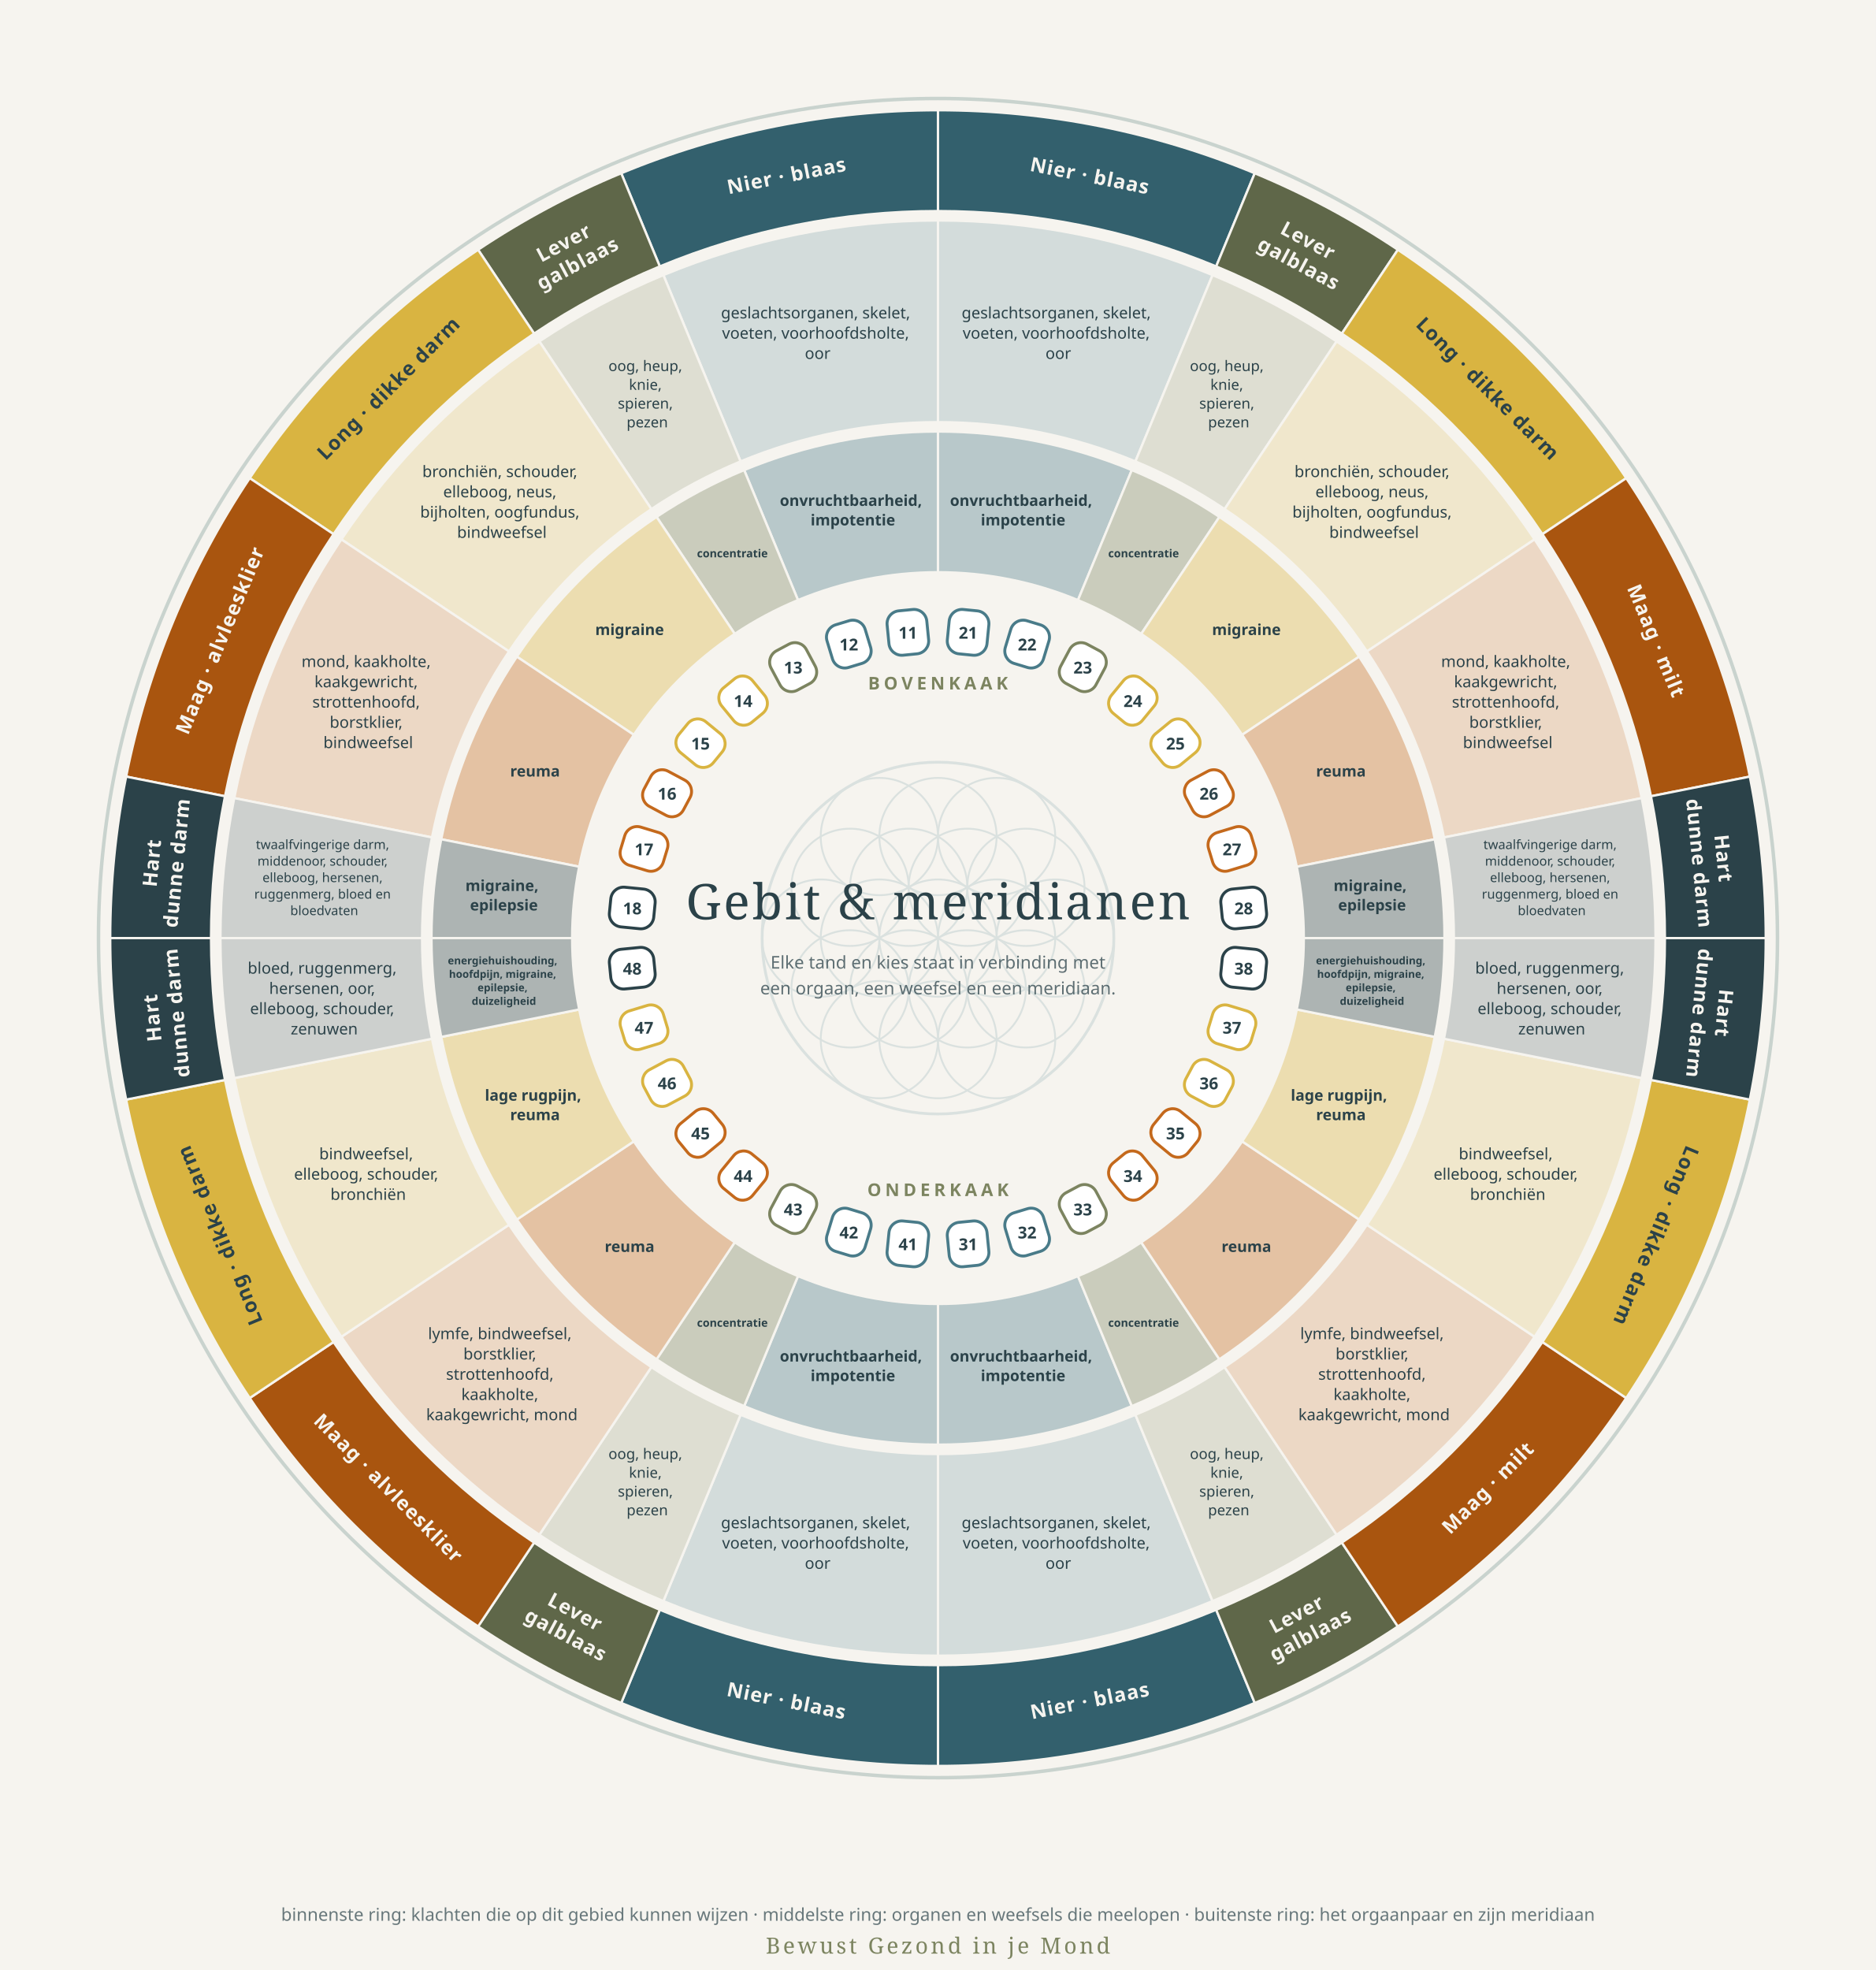
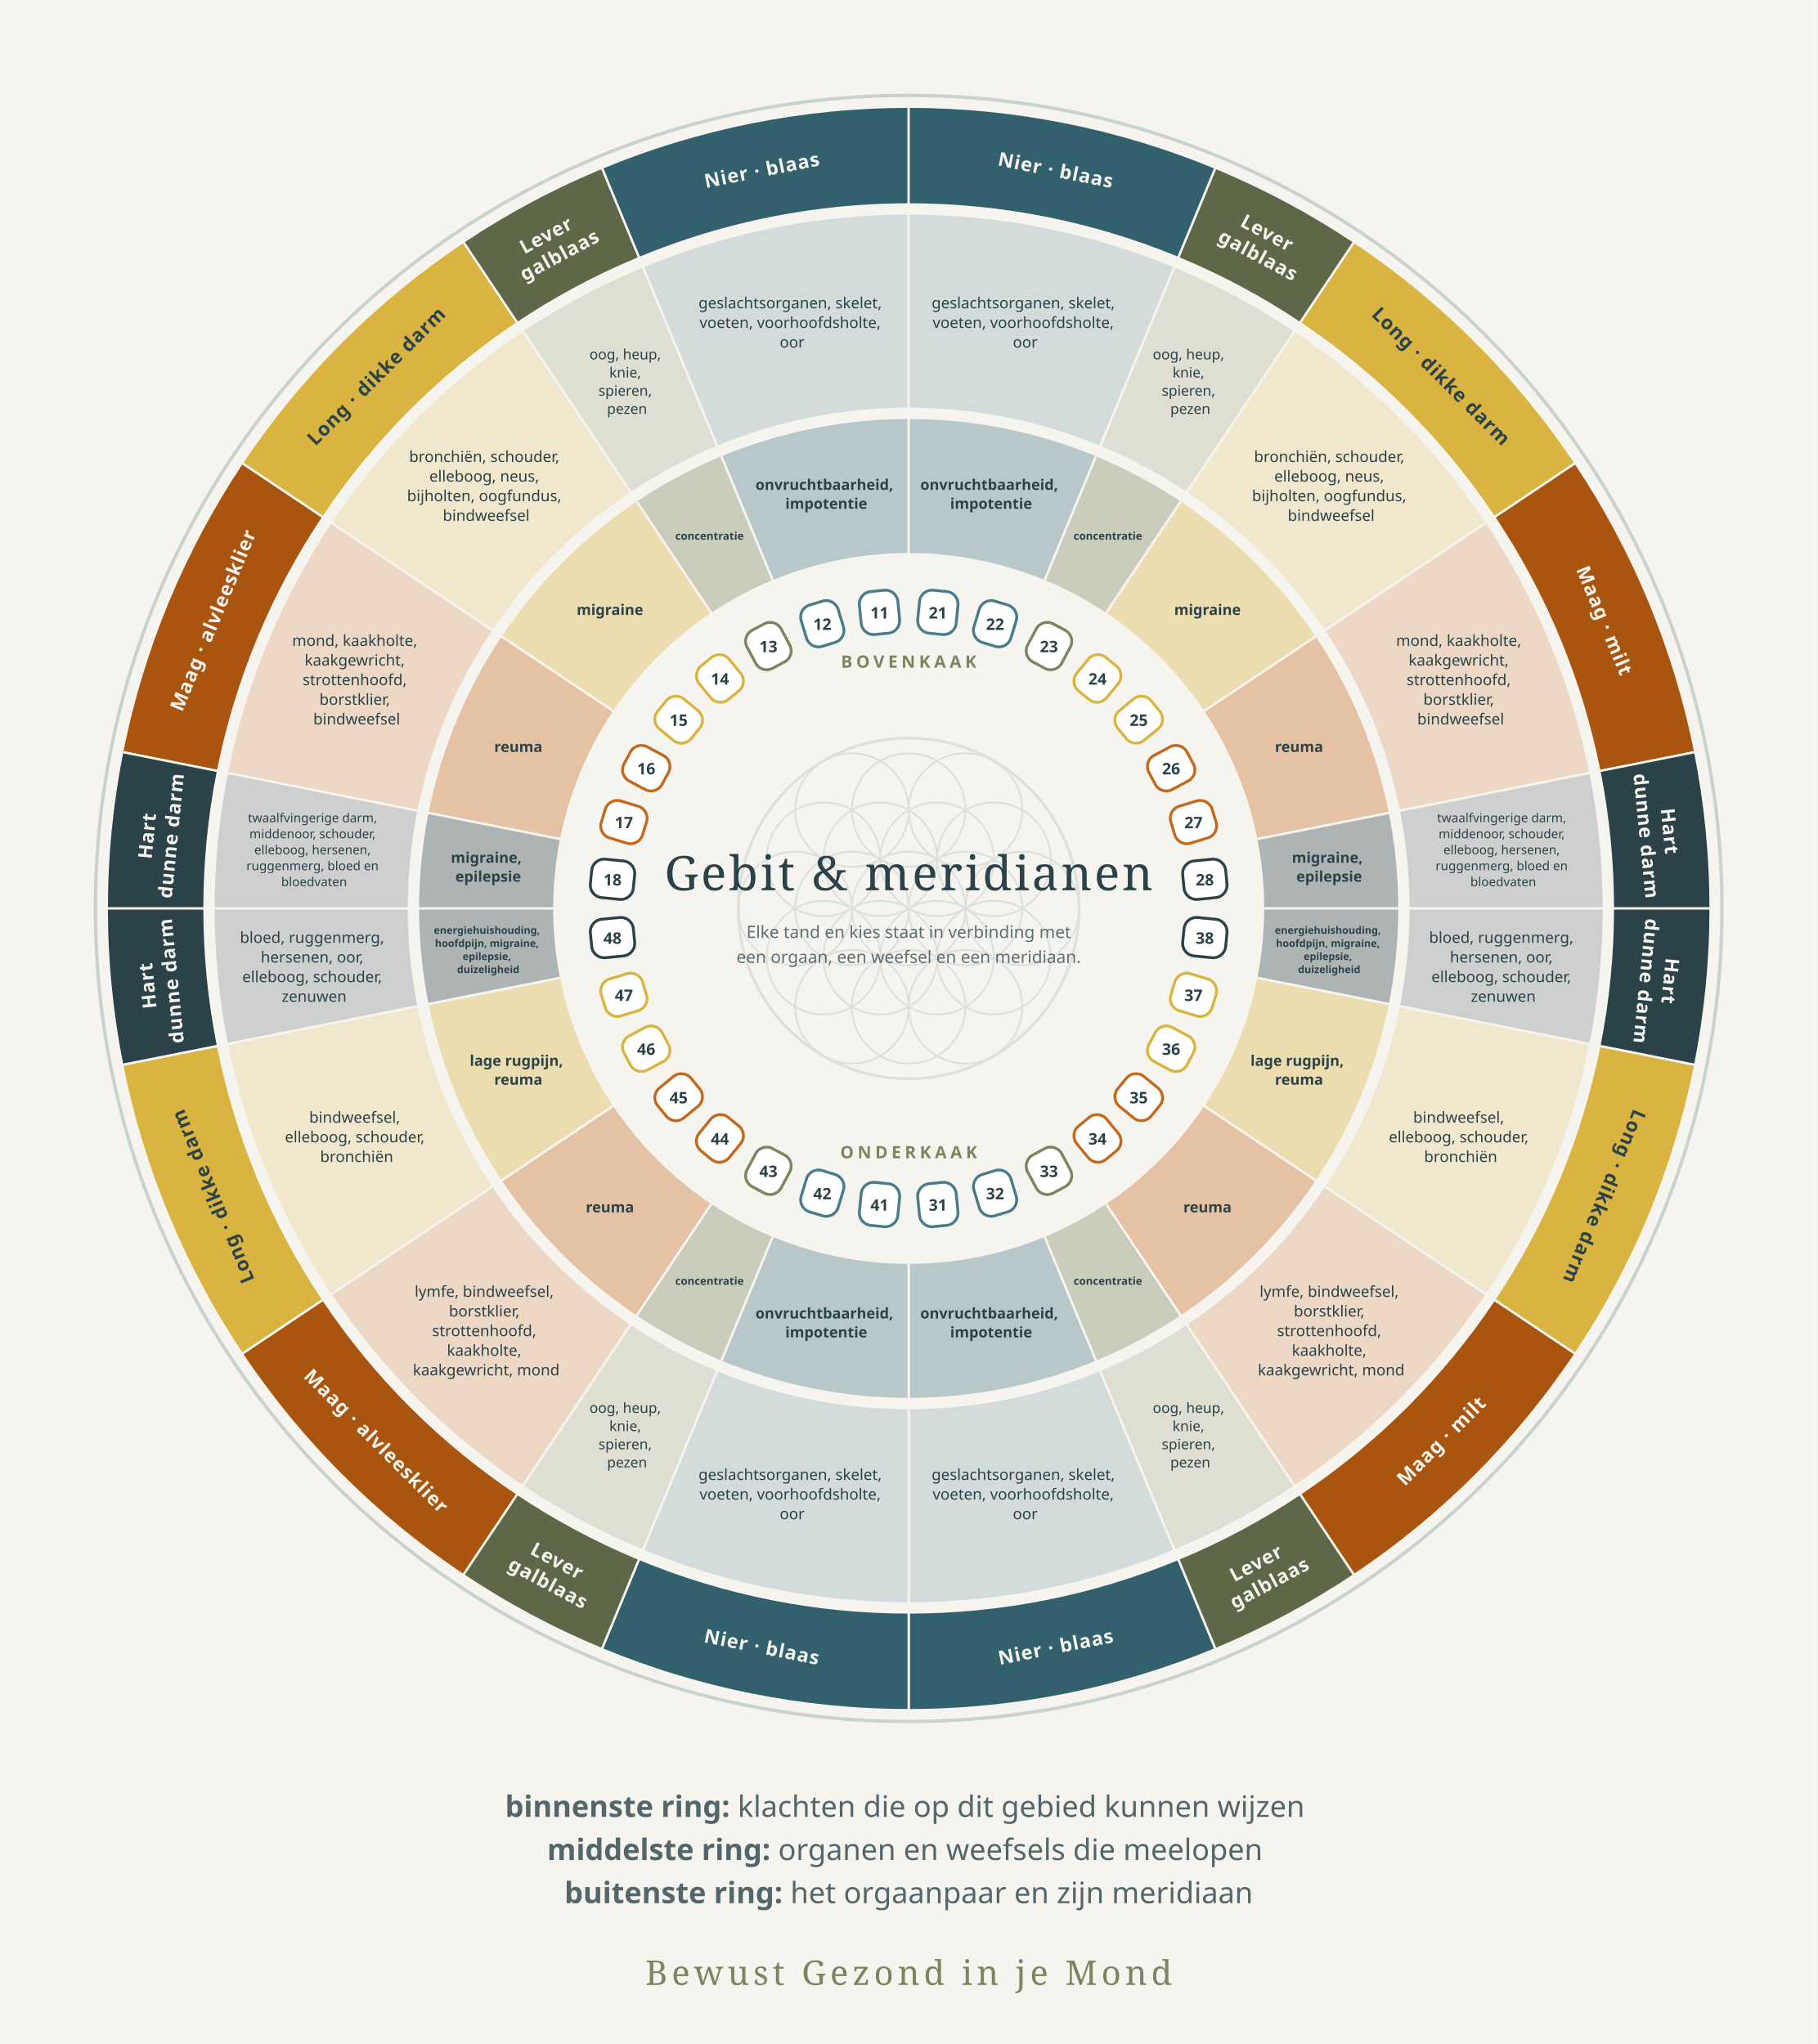
- <svg xmlns="http://www.w3.org/2000/svg" viewBox="0 0 1600 1680" width="1600" height="1680" font-family="'Quicksand', 'Trebuchet MS', system-ui, sans-serif" role="img" aria-label="Kaart van het gebit met per tand het bijbehorende orgaan, weefsel en de klachten die daarbij horen">
-   <rect width="1600" height="1680" fill="#f6f4ef" />
+ <svg xmlns="http://www.w3.org/2000/svg" viewBox="0 0 1600 1800" width="1600" height="1800" font-family="'Quicksand', 'Trebuchet MS', system-ui, sans-serif" role="img" aria-label="Kaart van het gebit met per tand het bijbehorende orgaan, weefsel en de klachten die daarbij horen">
+   <rect width="1600" height="1800" fill="#f6f4ef" />
  <circle cx="800" cy="800" r="716" fill="none" stroke="#c9d3ce" stroke-width="3" />
  <path d="M529.83 147.74 A706 706 0 0 1 800 94 L800 180 A620 620 0 0 0 562.74 227.19 Z" fill="#33606d" stroke="#f6f4ef" stroke-width="2" />
  <path d="M565.8 234.59 A612 612 0 0 1 800 188 L800 360 A440 440 0 0 0 631.62 393.49 Z" fill="#d3dcdb" stroke="#f6f4ef" stroke-width="2" />
  <path d="M634.68 400.88 A432 432 0 0 1 800 368 L800 488 A312 312 0 0 0 680.6 511.75 Z" fill="#b8c8ca" stroke="#f6f4ef" stroke-width="2" />
  <g transform="translate(670.66 149.74) rotate(348.75)">
    <text text-anchor="middle" dominant-baseline="middle" font-size="17" font-weight="600" letter-spacing="0.04em" fill="#f6f4ef">
      <tspan x="0" y="0">Nier · blaas</tspan>
    </text>
  </g>
  <text text-anchor="middle" dominant-baseline="middle" font-size="13.5" font-weight="400" fill="#2b4249">
    <tspan x="697.38" y="266.83">geslachtsorganen, skelet,</tspan>
    <tspan x="697.38" y="284.11">voeten, voorhoofdsholte,</tspan>
    <tspan x="697.38" y="301.39">oor</tspan>
  </text>
  <text text-anchor="middle" dominant-baseline="middle" font-size="13" font-weight="600" fill="#2b4249">
    <tspan x="727.43" y="426.83">onvruchtbaarheid,</tspan>
    <tspan x="727.43" y="443.47">impotentie</tspan>
  </text>
  <path d="M407.77 212.98 A706 706 0 0 1 529.83 147.74 L562.74 227.19 A620 620 0 0 0 455.55 284.49 Z" fill="#5f6749" stroke="#f6f4ef" stroke-width="2" />
  <path d="M459.99 291.14 A612 612 0 0 1 565.8 234.59 L631.62 393.49 A440 440 0 0 0 555.55 434.15 Z" fill="#deded2" stroke="#f6f4ef" stroke-width="2" />
  <path d="M559.99 440.81 A432 432 0 0 1 634.68 400.88 L680.6 511.75 A312 312 0 0 0 626.66 540.58 Z" fill="#caccbc" stroke="#f6f4ef" stroke-width="2" />
  <g transform="translate(487.46 215.29) rotate(331.88)">
    <text text-anchor="middle" dominant-baseline="middle" font-size="17" font-weight="600" letter-spacing="0.04em" fill="#f6f4ef">
      <tspan x="0" y="-10.5">Lever</tspan>
      <tspan x="0" y="10.5">galblaas</tspan>
    </text>
  </g>
  <text text-anchor="middle" dominant-baseline="middle" font-size="12.5" font-weight="400" fill="#2b4249">
    <tspan x="552.05" y="312.11">oog, heup,</tspan>
    <tspan x="552.05" y="328.11">knie,</tspan>
    <tspan x="552.05" y="344.11">spieren,</tspan>
    <tspan x="552.05" y="360.11">pezen</tspan>
  </text>
  <text text-anchor="middle" dominant-baseline="middle" font-size="9.5" font-weight="600" fill="#2b4249">
    <tspan x="624.64" y="471.93">concentratie</tspan>
  </text>
  <path d="M212.98 407.77 A706 706 0 0 1 407.77 212.98 L455.55 284.49 A620 620 0 0 0 284.49 455.55 Z" fill="#d9b441" stroke="#f6f4ef" stroke-width="2" />
  <path d="M291.14 459.99 A612 612 0 0 1 459.99 291.14 L555.55 434.15 A440 440 0 0 0 434.15 555.55 Z" fill="#f0e7cc" stroke="#f6f4ef" stroke-width="2" />
  <path d="M440.81 559.99 A432 432 0 0 1 559.99 440.81 L626.66 540.58 A312 312 0 0 0 540.58 626.66 Z" fill="#ecddb0" stroke="#f6f4ef" stroke-width="2" />
  <g transform="translate(331.19 331.19) rotate(315)">
    <text text-anchor="middle" dominant-baseline="middle" font-size="17" font-weight="600" letter-spacing="0.04em" fill="#2b4249">
      <tspan x="0" y="0">Long · dikke darm</tspan>
    </text>
  </g>
  <text text-anchor="middle" dominant-baseline="middle" font-size="13.5" font-weight="400" fill="#2b4249">
    <tspan x="428.06" y="402.14">bronchiën, schouder,</tspan>
    <tspan x="428.06" y="419.42">elleboog, neus,</tspan>
    <tspan x="428.06" y="436.7">bijholten, oogfundus,</tspan>
    <tspan x="428.06" y="453.98">bindweefsel</tspan>
  </text>
  <text text-anchor="middle" dominant-baseline="middle" font-size="13" font-weight="600" fill="#2b4249">
    <tspan x="536.96" y="536.96">migraine</tspan>
  </text>
  <path d="M107.57 662.27 A706 706 0 0 1 212.98 407.77 L284.49 455.55 A620 620 0 0 0 191.91 679.04 Z" fill="#a9550f" stroke="#f6f4ef" stroke-width="2" />
  <path d="M199.76 680.6 A612 612 0 0 1 291.14 459.99 L434.15 555.55 A440 440 0 0 0 368.45 714.16 Z" fill="#ecd8c5" stroke="#f6f4ef" stroke-width="2" />
  <path d="M376.3 715.72 A432 432 0 0 1 440.81 559.99 L540.58 626.66 A312 312 0 0 0 493.99 739.13 Z" fill="#e4c2a3" stroke="#f6f4ef" stroke-width="2" />
  <g transform="translate(187.47 546.28) rotate(292.5)">
    <text text-anchor="middle" dominant-baseline="middle" font-size="17" font-weight="600" letter-spacing="0.04em" fill="#f6f4ef">
      <tspan x="0" y="0">Maag · alvleesklier</tspan>
    </text>
  </g>
  <text text-anchor="middle" dominant-baseline="middle" font-size="13.5" font-weight="400" fill="#2b4249">
    <tspan x="314.04" y="564.15">mond, kaakholte,</tspan>
    <tspan x="314.04" y="581.43">kaakgewricht,</tspan>
    <tspan x="314.04" y="598.71">strottenhoofd,</tspan>
    <tspan x="314.04" y="615.99">borstklier,</tspan>
    <tspan x="314.04" y="633.27">bindweefsel</tspan>
  </text>
  <text text-anchor="middle" dominant-baseline="middle" font-size="13" font-weight="600" fill="#2b4249">
    <tspan x="456.32" y="657.64">reuma</tspan>
  </text>
  <path d="M94 800 A706 706 0 0 1 107.57 662.27 L191.91 679.04 A620 620 0 0 0 180 800 Z" fill="#2b4249" stroke="#f6f4ef" stroke-width="2" />
  <path d="M188 800 A612 612 0 0 1 199.76 680.6 L368.45 714.16 A440 440 0 0 0 360 800 Z" fill="#cdd0ce" stroke="#f6f4ef" stroke-width="2" />
  <path d="M368 800 A432 432 0 0 1 376.3 715.72 L493.99 739.13 A312 312 0 0 0 488 800 Z" fill="#adb4b3" stroke="#f6f4ef" stroke-width="2" />
  <g transform="translate(140.19 735.01) rotate(275.63)">
    <text text-anchor="middle" dominant-baseline="middle" font-size="17" font-weight="600" letter-spacing="0.04em" fill="#f6f4ef">
      <tspan x="0" y="-10.5">Hart</tspan>
      <tspan x="0" y="10.5">dunne darm</tspan>
    </text>
  </g>
  <text text-anchor="middle" dominant-baseline="middle" font-size="11" font-weight="400" fill="#2b4249">
    <tspan x="276.53" y="720.28">twaalfvingerige darm,</tspan>
    <tspan x="276.53" y="734.36">middenoor, schouder,</tspan>
    <tspan x="276.53" y="748.44">elleboog, hersenen,</tspan>
    <tspan x="276.53" y="762.52">ruggenmerg, bloed en</tspan>
    <tspan x="276.53" y="776.6">bloedvaten</tspan>
  </text>
  <text text-anchor="middle" dominant-baseline="middle" font-size="13" font-weight="600" fill="#2b4249">
    <tspan x="429.79" y="755.22">migraine,</tspan>
    <tspan x="429.79" y="771.86">epilepsie</tspan>
  </text>
  <path d="M800 94 A706 706 0 0 1 1070.17 147.74 L1037.26 227.19 A620 620 0 0 0 800 180 Z" fill="#33606d" stroke="#f6f4ef" stroke-width="2" />
  <path d="M800 188 A612 612 0 0 1 1034.2 234.59 L968.38 393.49 A440 440 0 0 0 800 360 Z" fill="#d3dcdb" stroke="#f6f4ef" stroke-width="2" />
  <path d="M800 368 A432 432 0 0 1 965.32 400.88 L919.4 511.75 A312 312 0 0 0 800 488 Z" fill="#b8c8ca" stroke="#f6f4ef" stroke-width="2" />
  <g transform="translate(929.34 149.74) rotate(11.25)">
    <text text-anchor="middle" dominant-baseline="middle" font-size="17" font-weight="600" letter-spacing="0.04em" fill="#f6f4ef">
      <tspan x="0" y="0">Nier · blaas</tspan>
    </text>
  </g>
  <text text-anchor="middle" dominant-baseline="middle" font-size="13.5" font-weight="400" fill="#2b4249">
    <tspan x="902.62" y="266.83">geslachtsorganen, skelet,</tspan>
    <tspan x="902.62" y="284.11">voeten, voorhoofdsholte,</tspan>
    <tspan x="902.62" y="301.39">oor</tspan>
  </text>
  <text text-anchor="middle" dominant-baseline="middle" font-size="13" font-weight="600" fill="#2b4249">
    <tspan x="872.57" y="426.83">onvruchtbaarheid,</tspan>
    <tspan x="872.57" y="443.47">impotentie</tspan>
  </text>
  <path d="M1070.17 147.74 A706 706 0 0 1 1192.23 212.98 L1144.45 284.49 A620 620 0 0 0 1037.26 227.19 Z" fill="#5f6749" stroke="#f6f4ef" stroke-width="2" />
  <path d="M1034.2 234.59 A612 612 0 0 1 1140.01 291.14 L1044.45 434.15 A440 440 0 0 0 968.38 393.49 Z" fill="#deded2" stroke="#f6f4ef" stroke-width="2" />
  <path d="M965.32 400.88 A432 432 0 0 1 1040.01 440.81 L973.34 540.58 A312 312 0 0 0 919.4 511.75 Z" fill="#caccbc" stroke="#f6f4ef" stroke-width="2" />
  <g transform="translate(1112.54 215.29) rotate(28.13)">
    <text text-anchor="middle" dominant-baseline="middle" font-size="17" font-weight="600" letter-spacing="0.04em" fill="#f6f4ef">
      <tspan x="0" y="-10.5">Lever</tspan>
      <tspan x="0" y="10.5">galblaas</tspan>
    </text>
  </g>
  <text text-anchor="middle" dominant-baseline="middle" font-size="12.5" font-weight="400" fill="#2b4249">
    <tspan x="1047.95" y="312.11">oog, heup,</tspan>
    <tspan x="1047.95" y="328.11">knie,</tspan>
    <tspan x="1047.95" y="344.11">spieren,</tspan>
    <tspan x="1047.95" y="360.11">pezen</tspan>
  </text>
  <text text-anchor="middle" dominant-baseline="middle" font-size="9.5" font-weight="600" fill="#2b4249">
    <tspan x="975.36" y="471.93">concentratie</tspan>
  </text>
  <path d="M1192.23 212.98 A706 706 0 0 1 1387.02 407.77 L1315.51 455.55 A620 620 0 0 0 1144.45 284.49 Z" fill="#d9b441" stroke="#f6f4ef" stroke-width="2" />
  <path d="M1140.01 291.14 A612 612 0 0 1 1308.86 459.99 L1165.85 555.55 A440 440 0 0 0 1044.45 434.15 Z" fill="#f0e7cc" stroke="#f6f4ef" stroke-width="2" />
  <path d="M1040.01 440.81 A432 432 0 0 1 1159.19 559.99 L1059.42 626.66 A312 312 0 0 0 973.34 540.58 Z" fill="#ecddb0" stroke="#f6f4ef" stroke-width="2" />
  <g transform="translate(1268.81 331.19) rotate(45)">
    <text text-anchor="middle" dominant-baseline="middle" font-size="17" font-weight="600" letter-spacing="0.04em" fill="#2b4249">
      <tspan x="0" y="0">Long · dikke darm</tspan>
    </text>
  </g>
  <text text-anchor="middle" dominant-baseline="middle" font-size="13.5" font-weight="400" fill="#2b4249">
    <tspan x="1171.94" y="402.14">bronchiën, schouder,</tspan>
    <tspan x="1171.94" y="419.42">elleboog, neus,</tspan>
    <tspan x="1171.94" y="436.7">bijholten, oogfundus,</tspan>
    <tspan x="1171.94" y="453.98">bindweefsel</tspan>
  </text>
  <text text-anchor="middle" dominant-baseline="middle" font-size="13" font-weight="600" fill="#2b4249">
    <tspan x="1063.04" y="536.96">migraine</tspan>
  </text>
  <path d="M1387.02 407.77 A706 706 0 0 1 1492.43 662.27 L1408.09 679.04 A620 620 0 0 0 1315.51 455.55 Z" fill="#a9550f" stroke="#f6f4ef" stroke-width="2" />
  <path d="M1308.86 459.99 A612 612 0 0 1 1400.24 680.6 L1231.55 714.16 A440 440 0 0 0 1165.85 555.55 Z" fill="#ecd8c5" stroke="#f6f4ef" stroke-width="2" />
  <path d="M1159.19 559.99 A432 432 0 0 1 1223.7 715.72 L1106.01 739.13 A312 312 0 0 0 1059.42 626.66 Z" fill="#e4c2a3" stroke="#f6f4ef" stroke-width="2" />
  <g transform="translate(1412.53 546.28) rotate(67.5)">
    <text text-anchor="middle" dominant-baseline="middle" font-size="17" font-weight="600" letter-spacing="0.04em" fill="#f6f4ef">
      <tspan x="0" y="0">Maag · milt</tspan>
    </text>
  </g>
  <text text-anchor="middle" dominant-baseline="middle" font-size="13.5" font-weight="400" fill="#2b4249">
    <tspan x="1285.96" y="564.15">mond, kaakholte,</tspan>
    <tspan x="1285.96" y="581.43">kaakgewricht,</tspan>
    <tspan x="1285.96" y="598.71">strottenhoofd,</tspan>
    <tspan x="1285.96" y="615.99">borstklier,</tspan>
    <tspan x="1285.96" y="633.27">bindweefsel</tspan>
  </text>
  <text text-anchor="middle" dominant-baseline="middle" font-size="13" font-weight="600" fill="#2b4249">
    <tspan x="1143.68" y="657.64">reuma</tspan>
  </text>
  <path d="M1492.43 662.27 A706 706 0 0 1 1506 800 L1420 800 A620 620 0 0 0 1408.09 679.04 Z" fill="#2b4249" stroke="#f6f4ef" stroke-width="2" />
  <path d="M1400.24 680.6 A612 612 0 0 1 1412 800 L1240 800 A440 440 0 0 0 1231.55 714.16 Z" fill="#cdd0ce" stroke="#f6f4ef" stroke-width="2" />
  <path d="M1223.7 715.72 A432 432 0 0 1 1232 800 L1112 800 A312 312 0 0 0 1106.01 739.13 Z" fill="#adb4b3" stroke="#f6f4ef" stroke-width="2" />
  <g transform="translate(1459.81 735.01) rotate(84.38)">
    <text text-anchor="middle" dominant-baseline="middle" font-size="17" font-weight="600" letter-spacing="0.04em" fill="#f6f4ef">
      <tspan x="0" y="-10.5">Hart</tspan>
      <tspan x="0" y="10.5">dunne darm</tspan>
    </text>
  </g>
  <text text-anchor="middle" dominant-baseline="middle" font-size="11" font-weight="400" fill="#2b4249">
    <tspan x="1323.47" y="720.28">twaalfvingerige darm,</tspan>
    <tspan x="1323.47" y="734.36">middenoor, schouder,</tspan>
    <tspan x="1323.47" y="748.44">elleboog, hersenen,</tspan>
    <tspan x="1323.47" y="762.52">ruggenmerg, bloed en</tspan>
    <tspan x="1323.47" y="776.6">bloedvaten</tspan>
  </text>
  <text text-anchor="middle" dominant-baseline="middle" font-size="13" font-weight="600" fill="#2b4249">
    <tspan x="1170.21" y="755.22">migraine,</tspan>
    <tspan x="1170.21" y="771.86">epilepsie</tspan>
  </text>
  <path d="M1070.17 1452.26 A706 706 0 0 1 800 1506 L800 1420 A620 620 0 0 0 1037.26 1372.81 Z" fill="#33606d" stroke="#f6f4ef" stroke-width="2" />
  <path d="M1034.2 1365.41 A612 612 0 0 1 800 1412 L800 1240 A440 440 0 0 0 968.38 1206.51 Z" fill="#d3dcdb" stroke="#f6f4ef" stroke-width="2" />
  <path d="M965.32 1199.12 A432 432 0 0 1 800 1232 L800 1112 A312 312 0 0 0 919.4 1088.25 Z" fill="#b8c8ca" stroke="#f6f4ef" stroke-width="2" />
  <g transform="translate(929.34 1450.26) rotate(348.75)">
    <text text-anchor="middle" dominant-baseline="middle" font-size="17" font-weight="600" letter-spacing="0.04em" fill="#f6f4ef">
      <tspan x="0" y="0">Nier · blaas</tspan>
    </text>
  </g>
  <text text-anchor="middle" dominant-baseline="middle" font-size="13.5" font-weight="400" fill="#2b4249">
    <tspan x="902.62" y="1298.61">geslachtsorganen, skelet,</tspan>
    <tspan x="902.62" y="1315.89">voeten, voorhoofdsholte,</tspan>
    <tspan x="902.62" y="1333.17">oor</tspan>
  </text>
  <text text-anchor="middle" dominant-baseline="middle" font-size="13" font-weight="600" fill="#2b4249">
    <tspan x="872.57" y="1156.53">onvruchtbaarheid,</tspan>
    <tspan x="872.57" y="1173.17">impotentie</tspan>
  </text>
  <path d="M1192.23 1387.02 A706 706 0 0 1 1070.17 1452.26 L1037.26 1372.81 A620 620 0 0 0 1144.45 1315.51 Z" fill="#5f6749" stroke="#f6f4ef" stroke-width="2" />
  <path d="M1140.01 1308.86 A612 612 0 0 1 1034.2 1365.41 L968.38 1206.51 A440 440 0 0 0 1044.45 1165.85 Z" fill="#deded2" stroke="#f6f4ef" stroke-width="2" />
  <path d="M1040.01 1159.19 A432 432 0 0 1 965.32 1199.12 L919.4 1088.25 A312 312 0 0 0 973.34 1059.42 Z" fill="#caccbc" stroke="#f6f4ef" stroke-width="2" />
  <g transform="translate(1112.54 1384.71) rotate(331.88)">
    <text text-anchor="middle" dominant-baseline="middle" font-size="17" font-weight="600" letter-spacing="0.04em" fill="#f6f4ef">
      <tspan x="0" y="-10.5">Lever</tspan>
      <tspan x="0" y="10.5">galblaas</tspan>
    </text>
  </g>
  <text text-anchor="middle" dominant-baseline="middle" font-size="12.5" font-weight="400" fill="#2b4249">
    <tspan x="1047.95" y="1239.89">oog, heup,</tspan>
    <tspan x="1047.95" y="1255.89">knie,</tspan>
    <tspan x="1047.95" y="1271.89">spieren,</tspan>
    <tspan x="1047.95" y="1287.89">pezen</tspan>
  </text>
  <text text-anchor="middle" dominant-baseline="middle" font-size="9.5" font-weight="600" fill="#2b4249">
    <tspan x="975.36" y="1128.07">concentratie</tspan>
  </text>
  <path d="M1387.02 1192.23 A706 706 0 0 1 1192.23 1387.02 L1144.45 1315.51 A620 620 0 0 0 1315.51 1144.45 Z" fill="#a9550f" stroke="#f6f4ef" stroke-width="2" />
  <path d="M1308.86 1140.01 A612 612 0 0 1 1140.01 1308.86 L1044.45 1165.85 A440 440 0 0 0 1165.85 1044.45 Z" fill="#ecd8c5" stroke="#f6f4ef" stroke-width="2" />
  <path d="M1159.19 1040.01 A432 432 0 0 1 1040.01 1159.19 L973.34 1059.42 A312 312 0 0 0 1059.42 973.34 Z" fill="#e4c2a3" stroke="#f6f4ef" stroke-width="2" />
  <g transform="translate(1268.81 1268.81) rotate(315)">
    <text text-anchor="middle" dominant-baseline="middle" font-size="17" font-weight="600" letter-spacing="0.04em" fill="#f6f4ef">
      <tspan x="0" y="0">Maag · milt</tspan>
    </text>
  </g>
  <text text-anchor="middle" dominant-baseline="middle" font-size="13.5" font-weight="400" fill="#2b4249">
    <tspan x="1171.94" y="1137.38">lymfe, bindweefsel,</tspan>
    <tspan x="1171.94" y="1154.66">borstklier,</tspan>
    <tspan x="1171.94" y="1171.94">strottenhoofd,</tspan>
    <tspan x="1171.94" y="1189.22">kaakholte,</tspan>
    <tspan x="1171.94" y="1206.5">kaakgewricht, mond</tspan>
  </text>
  <text text-anchor="middle" dominant-baseline="middle" font-size="13" font-weight="600" fill="#2b4249">
    <tspan x="1063.04" y="1063.04">reuma</tspan>
  </text>
  <path d="M1492.43 937.73 A706 706 0 0 1 1387.02 1192.23 L1315.51 1144.45 A620 620 0 0 0 1408.09 920.96 Z" fill="#d9b441" stroke="#f6f4ef" stroke-width="2" />
  <path d="M1400.24 919.4 A612 612 0 0 1 1308.86 1140.01 L1165.85 1044.45 A440 440 0 0 0 1231.55 885.84 Z" fill="#f0e7cc" stroke="#f6f4ef" stroke-width="2" />
  <path d="M1223.7 884.28 A432 432 0 0 1 1159.19 1040.01 L1059.42 973.34 A312 312 0 0 0 1106.01 860.87 Z" fill="#ecddb0" stroke="#f6f4ef" stroke-width="2" />
  <g transform="translate(1412.53 1053.72) rotate(112.5)">
    <text text-anchor="middle" dominant-baseline="middle" font-size="17" font-weight="600" letter-spacing="0.04em" fill="#2b4249">
      <tspan x="0" y="0">Long · dikke darm</tspan>
    </text>
  </g>
  <text text-anchor="middle" dominant-baseline="middle" font-size="13.5" font-weight="400" fill="#2b4249">
    <tspan x="1285.96" y="984.01">bindweefsel,</tspan>
    <tspan x="1285.96" y="1001.29">elleboog, schouder,</tspan>
    <tspan x="1285.96" y="1018.57">bronchiën</tspan>
  </text>
  <text text-anchor="middle" dominant-baseline="middle" font-size="13" font-weight="600" fill="#2b4249">
    <tspan x="1143.68" y="934.04">lage rugpijn,</tspan>
    <tspan x="1143.68" y="950.68">reuma</tspan>
  </text>
  <path d="M1506 800 A706 706 0 0 1 1492.43 937.73 L1408.09 920.96 A620 620 0 0 0 1420 800 Z" fill="#2b4249" stroke="#f6f4ef" stroke-width="2" />
  <path d="M1412 800 A612 612 0 0 1 1400.24 919.4 L1231.55 885.84 A440 440 0 0 0 1240 800 Z" fill="#cdd0ce" stroke="#f6f4ef" stroke-width="2" />
  <path d="M1232 800 A432 432 0 0 1 1223.7 884.28 L1106.01 860.87 A312 312 0 0 0 1112 800 Z" fill="#adb4b3" stroke="#f6f4ef" stroke-width="2" />
  <g transform="translate(1459.81 864.99) rotate(95.63)">
    <text text-anchor="middle" dominant-baseline="middle" font-size="17" font-weight="600" letter-spacing="0.04em" fill="#f6f4ef">
      <tspan x="0" y="-10.5">Hart</tspan>
      <tspan x="0" y="10.5">dunne darm</tspan>
    </text>
  </g>
  <text text-anchor="middle" dominant-baseline="middle" font-size="13.5" font-weight="400" fill="#2b4249">
    <tspan x="1323.47" y="825.64">bloed, ruggenmerg,</tspan>
    <tspan x="1323.47" y="842.92">hersenen, oor,</tspan>
    <tspan x="1323.47" y="860.2">elleboog, schouder,</tspan>
    <tspan x="1323.47" y="877.48">zenuwen</tspan>
  </text>
  <text text-anchor="middle" dominant-baseline="middle" font-size="9" font-weight="600" fill="#2b4249">
    <tspan x="1170.21" y="819.18">energiehuishouding,</tspan>
    <tspan x="1170.21" y="830.7">hoofdpijn, migraine,</tspan>
    <tspan x="1170.21" y="842.22">epilepsie,</tspan>
    <tspan x="1170.21" y="853.74">duizeligheid</tspan>
  </text>
  <path d="M800 1506 A706 706 0 0 1 529.83 1452.26 L562.74 1372.81 A620 620 0 0 0 800 1420 Z" fill="#33606d" stroke="#f6f4ef" stroke-width="2" />
  <path d="M800 1412 A612 612 0 0 1 565.8 1365.41 L631.62 1206.51 A440 440 0 0 0 800 1240 Z" fill="#d3dcdb" stroke="#f6f4ef" stroke-width="2" />
  <path d="M800 1232 A432 432 0 0 1 634.68 1199.12 L680.6 1088.25 A312 312 0 0 0 800 1112 Z" fill="#b8c8ca" stroke="#f6f4ef" stroke-width="2" />
  <g transform="translate(670.66 1450.26) rotate(371.25)">
    <text text-anchor="middle" dominant-baseline="middle" font-size="17" font-weight="600" letter-spacing="0.04em" fill="#f6f4ef">
      <tspan x="0" y="0">Nier · blaas</tspan>
    </text>
  </g>
  <text text-anchor="middle" dominant-baseline="middle" font-size="13.5" font-weight="400" fill="#2b4249">
    <tspan x="697.38" y="1298.61">geslachtsorganen, skelet,</tspan>
    <tspan x="697.38" y="1315.89">voeten, voorhoofdsholte,</tspan>
    <tspan x="697.38" y="1333.17">oor</tspan>
  </text>
  <text text-anchor="middle" dominant-baseline="middle" font-size="13" font-weight="600" fill="#2b4249">
    <tspan x="727.43" y="1156.53">onvruchtbaarheid,</tspan>
    <tspan x="727.43" y="1173.17">impotentie</tspan>
  </text>
  <path d="M529.83 1452.26 A706 706 0 0 1 407.77 1387.02 L455.55 1315.51 A620 620 0 0 0 562.74 1372.81 Z" fill="#5f6749" stroke="#f6f4ef" stroke-width="2" />
  <path d="M565.8 1365.41 A612 612 0 0 1 459.99 1308.86 L555.55 1165.85 A440 440 0 0 0 631.62 1206.51 Z" fill="#deded2" stroke="#f6f4ef" stroke-width="2" />
  <path d="M634.68 1199.12 A432 432 0 0 1 559.99 1159.19 L626.66 1059.42 A312 312 0 0 0 680.6 1088.25 Z" fill="#caccbc" stroke="#f6f4ef" stroke-width="2" />
  <g transform="translate(487.46 1384.71) rotate(388.13)">
    <text text-anchor="middle" dominant-baseline="middle" font-size="17" font-weight="600" letter-spacing="0.04em" fill="#f6f4ef">
      <tspan x="0" y="-10.5">Lever</tspan>
      <tspan x="0" y="10.5">galblaas</tspan>
    </text>
  </g>
  <text text-anchor="middle" dominant-baseline="middle" font-size="12.5" font-weight="400" fill="#2b4249">
    <tspan x="552.05" y="1239.89">oog, heup,</tspan>
    <tspan x="552.05" y="1255.89">knie,</tspan>
    <tspan x="552.05" y="1271.89">spieren,</tspan>
    <tspan x="552.05" y="1287.89">pezen</tspan>
  </text>
  <text text-anchor="middle" dominant-baseline="middle" font-size="9.5" font-weight="600" fill="#2b4249">
    <tspan x="624.64" y="1128.07">concentratie</tspan>
  </text>
  <path d="M407.77 1387.02 A706 706 0 0 1 212.98 1192.23 L284.49 1144.45 A620 620 0 0 0 455.55 1315.51 Z" fill="#a9550f" stroke="#f6f4ef" stroke-width="2" />
  <path d="M459.99 1308.86 A612 612 0 0 1 291.14 1140.01 L434.15 1044.45 A440 440 0 0 0 555.55 1165.85 Z" fill="#ecd8c5" stroke="#f6f4ef" stroke-width="2" />
  <path d="M559.99 1159.19 A432 432 0 0 1 440.81 1040.01 L540.58 973.34 A312 312 0 0 0 626.66 1059.42 Z" fill="#e4c2a3" stroke="#f6f4ef" stroke-width="2" />
  <g transform="translate(331.19 1268.81) rotate(405)">
    <text text-anchor="middle" dominant-baseline="middle" font-size="17" font-weight="600" letter-spacing="0.04em" fill="#f6f4ef">
      <tspan x="0" y="0">Maag · alvleesklier</tspan>
    </text>
  </g>
  <text text-anchor="middle" dominant-baseline="middle" font-size="13.5" font-weight="400" fill="#2b4249">
    <tspan x="428.06" y="1137.38">lymfe, bindweefsel,</tspan>
    <tspan x="428.06" y="1154.66">borstklier,</tspan>
    <tspan x="428.06" y="1171.94">strottenhoofd,</tspan>
    <tspan x="428.06" y="1189.22">kaakholte,</tspan>
    <tspan x="428.06" y="1206.5">kaakgewricht, mond</tspan>
  </text>
  <text text-anchor="middle" dominant-baseline="middle" font-size="13" font-weight="600" fill="#2b4249">
    <tspan x="536.96" y="1063.04">reuma</tspan>
  </text>
  <path d="M212.98 1192.23 A706 706 0 0 1 107.57 937.73 L191.91 920.96 A620 620 0 0 0 284.49 1144.45 Z" fill="#d9b441" stroke="#f6f4ef" stroke-width="2" />
  <path d="M291.14 1140.01 A612 612 0 0 1 199.76 919.4 L368.45 885.84 A440 440 0 0 0 434.15 1044.45 Z" fill="#f0e7cc" stroke="#f6f4ef" stroke-width="2" />
  <path d="M440.81 1040.01 A432 432 0 0 1 376.3 884.28 L493.99 860.87 A312 312 0 0 0 540.58 973.34 Z" fill="#ecddb0" stroke="#f6f4ef" stroke-width="2" />
  <g transform="translate(187.47 1053.72) rotate(247.5)">
    <text text-anchor="middle" dominant-baseline="middle" font-size="17" font-weight="600" letter-spacing="0.04em" fill="#2b4249">
      <tspan x="0" y="0">Long · dikke darm</tspan>
    </text>
  </g>
  <text text-anchor="middle" dominant-baseline="middle" font-size="13.5" font-weight="400" fill="#2b4249">
    <tspan x="314.04" y="984.01">bindweefsel,</tspan>
    <tspan x="314.04" y="1001.29">elleboog, schouder,</tspan>
    <tspan x="314.04" y="1018.57">bronchiën</tspan>
  </text>
  <text text-anchor="middle" dominant-baseline="middle" font-size="13" font-weight="600" fill="#2b4249">
    <tspan x="456.32" y="934.04">lage rugpijn,</tspan>
    <tspan x="456.32" y="950.68">reuma</tspan>
  </text>
  <path d="M107.57 937.73 A706 706 0 0 1 94 800 L180 800 A620 620 0 0 0 191.91 920.96 Z" fill="#2b4249" stroke="#f6f4ef" stroke-width="2" />
  <path d="M199.76 919.4 A612 612 0 0 1 188 800 L360 800 A440 440 0 0 0 368.45 885.84 Z" fill="#cdd0ce" stroke="#f6f4ef" stroke-width="2" />
  <path d="M376.3 884.28 A432 432 0 0 1 368 800 L488 800 A312 312 0 0 0 493.99 860.87 Z" fill="#adb4b3" stroke="#f6f4ef" stroke-width="2" />
  <g transform="translate(140.19 864.99) rotate(264.38)">
    <text text-anchor="middle" dominant-baseline="middle" font-size="17" font-weight="600" letter-spacing="0.04em" fill="#f6f4ef">
      <tspan x="0" y="-10.5">Hart</tspan>
      <tspan x="0" y="10.5">dunne darm</tspan>
    </text>
  </g>
  <text text-anchor="middle" dominant-baseline="middle" font-size="13.5" font-weight="400" fill="#2b4249">
    <tspan x="276.53" y="825.64">bloed, ruggenmerg,</tspan>
    <tspan x="276.53" y="842.92">hersenen, oor,</tspan>
    <tspan x="276.53" y="860.2">elleboog, schouder,</tspan>
    <tspan x="276.53" y="877.48">zenuwen</tspan>
  </text>
  <text text-anchor="middle" dominant-baseline="middle" font-size="9" font-weight="600" fill="#2b4249">
    <tspan x="429.79" y="819.18">energiehuishouding,</tspan>
    <tspan x="429.79" y="830.7">hoofdpijn, migraine,</tspan>
    <tspan x="429.79" y="842.22">epilepsie,</tspan>
    <tspan x="429.79" y="853.74">duizeligheid</tspan>
  </text>
  <g transform="translate(774.32 539.26) rotate(354.38)">
    <rect x="-17" y="-19" width="34" height="38" rx="11" fill="#ffffff" stroke="#497b89" stroke-width="2.5" />
  </g>
  <text x="774.32" y="539.26" text-anchor="middle" dominant-baseline="central" font-size="14" font-weight="700" fill="#2b4249">11</text>
  <g transform="translate(723.95 549.28) rotate(343.13)">
    <rect x="-17" y="-19" width="34" height="38" rx="11" fill="#ffffff" stroke="#497b89" stroke-width="2.5" />
  </g>
  <text x="723.95" y="549.28" text-anchor="middle" dominant-baseline="central" font-size="14" font-weight="700" fill="#2b4249">12</text>
  <g transform="translate(676.49 568.94) rotate(331.88)">
    <rect x="-17" y="-19" width="34" height="38" rx="11" fill="#ffffff" stroke="#7c8460" stroke-width="2.5" />
  </g>
  <text x="676.49" y="568.94" text-anchor="middle" dominant-baseline="central" font-size="14" font-weight="700" fill="#2b4249">13</text>
  <g transform="translate(633.79 597.47) rotate(320.63)">
    <rect x="-17" y="-19" width="34" height="38" rx="11" fill="#ffffff" stroke="#d9b441" stroke-width="2.5" />
  </g>
  <text x="633.79" y="597.47" text-anchor="middle" dominant-baseline="central" font-size="14" font-weight="700" fill="#2b4249">14</text>
  <g transform="translate(597.47 633.79) rotate(309.38)">
    <rect x="-17" y="-19" width="34" height="38" rx="11" fill="#ffffff" stroke="#d9b441" stroke-width="2.5" />
  </g>
  <text x="597.47" y="633.79" text-anchor="middle" dominant-baseline="central" font-size="14" font-weight="700" fill="#2b4249">15</text>
  <g transform="translate(568.94 676.49) rotate(298.13)">
    <rect x="-17" y="-19" width="34" height="38" rx="11" fill="#ffffff" stroke="#c4691c" stroke-width="2.5" />
  </g>
  <text x="568.94" y="676.49" text-anchor="middle" dominant-baseline="central" font-size="14" font-weight="700" fill="#2b4249">16</text>
  <g transform="translate(549.28 723.95) rotate(286.88)">
    <rect x="-17" y="-19" width="34" height="38" rx="11" fill="#ffffff" stroke="#c4691c" stroke-width="2.5" />
  </g>
  <text x="549.28" y="723.95" text-anchor="middle" dominant-baseline="central" font-size="14" font-weight="700" fill="#2b4249">17</text>
  <g transform="translate(539.26 774.32) rotate(275.63)">
    <rect x="-17" y="-19" width="34" height="38" rx="11" fill="#ffffff" stroke="#2b4249" stroke-width="2.5" />
  </g>
  <text x="539.26" y="774.32" text-anchor="middle" dominant-baseline="central" font-size="14" font-weight="700" fill="#2b4249">18</text>
  <g transform="translate(825.68 539.26) rotate(5.63)">
    <rect x="-17" y="-19" width="34" height="38" rx="11" fill="#ffffff" stroke="#497b89" stroke-width="2.5" />
  </g>
  <text x="825.68" y="539.26" text-anchor="middle" dominant-baseline="central" font-size="14" font-weight="700" fill="#2b4249">21</text>
  <g transform="translate(876.05 549.28) rotate(16.88)">
    <rect x="-17" y="-19" width="34" height="38" rx="11" fill="#ffffff" stroke="#497b89" stroke-width="2.5" />
  </g>
  <text x="876.05" y="549.28" text-anchor="middle" dominant-baseline="central" font-size="14" font-weight="700" fill="#2b4249">22</text>
  <g transform="translate(923.51 568.94) rotate(28.13)">
    <rect x="-17" y="-19" width="34" height="38" rx="11" fill="#ffffff" stroke="#7c8460" stroke-width="2.5" />
  </g>
  <text x="923.51" y="568.94" text-anchor="middle" dominant-baseline="central" font-size="14" font-weight="700" fill="#2b4249">23</text>
  <g transform="translate(966.21 597.47) rotate(39.38)">
    <rect x="-17" y="-19" width="34" height="38" rx="11" fill="#ffffff" stroke="#d9b441" stroke-width="2.5" />
  </g>
  <text x="966.21" y="597.47" text-anchor="middle" dominant-baseline="central" font-size="14" font-weight="700" fill="#2b4249">24</text>
  <g transform="translate(1002.53 633.79) rotate(50.63)">
    <rect x="-17" y="-19" width="34" height="38" rx="11" fill="#ffffff" stroke="#d9b441" stroke-width="2.5" />
  </g>
  <text x="1002.53" y="633.79" text-anchor="middle" dominant-baseline="central" font-size="14" font-weight="700" fill="#2b4249">25</text>
  <g transform="translate(1031.06 676.49) rotate(61.88)">
    <rect x="-17" y="-19" width="34" height="38" rx="11" fill="#ffffff" stroke="#c4691c" stroke-width="2.5" />
  </g>
  <text x="1031.06" y="676.49" text-anchor="middle" dominant-baseline="central" font-size="14" font-weight="700" fill="#2b4249">26</text>
  <g transform="translate(1050.72 723.95) rotate(73.13)">
    <rect x="-17" y="-19" width="34" height="38" rx="11" fill="#ffffff" stroke="#c4691c" stroke-width="2.5" />
  </g>
  <text x="1050.72" y="723.95" text-anchor="middle" dominant-baseline="central" font-size="14" font-weight="700" fill="#2b4249">27</text>
  <g transform="translate(1060.74 774.32) rotate(84.38)">
    <rect x="-17" y="-19" width="34" height="38" rx="11" fill="#ffffff" stroke="#2b4249" stroke-width="2.5" />
  </g>
  <text x="1060.74" y="774.32" text-anchor="middle" dominant-baseline="central" font-size="14" font-weight="700" fill="#2b4249">28</text>
  <g transform="translate(825.68 1060.74) rotate(174.38)">
    <rect x="-17" y="-19" width="34" height="38" rx="11" fill="#ffffff" stroke="#497b89" stroke-width="2.5" />
  </g>
  <text x="825.68" y="1060.74" text-anchor="middle" dominant-baseline="central" font-size="14" font-weight="700" fill="#2b4249">31</text>
  <g transform="translate(876.05 1050.72) rotate(163.13)">
    <rect x="-17" y="-19" width="34" height="38" rx="11" fill="#ffffff" stroke="#497b89" stroke-width="2.5" />
  </g>
  <text x="876.05" y="1050.72" text-anchor="middle" dominant-baseline="central" font-size="14" font-weight="700" fill="#2b4249">32</text>
  <g transform="translate(923.51 1031.06) rotate(151.88)">
    <rect x="-17" y="-19" width="34" height="38" rx="11" fill="#ffffff" stroke="#7c8460" stroke-width="2.5" />
  </g>
  <text x="923.51" y="1031.06" text-anchor="middle" dominant-baseline="central" font-size="14" font-weight="700" fill="#2b4249">33</text>
  <g transform="translate(966.21 1002.53) rotate(140.63)">
    <rect x="-17" y="-19" width="34" height="38" rx="11" fill="#ffffff" stroke="#c4691c" stroke-width="2.5" />
  </g>
  <text x="966.21" y="1002.53" text-anchor="middle" dominant-baseline="central" font-size="14" font-weight="700" fill="#2b4249">34</text>
  <g transform="translate(1002.53 966.21) rotate(129.38)">
    <rect x="-17" y="-19" width="34" height="38" rx="11" fill="#ffffff" stroke="#c4691c" stroke-width="2.5" />
  </g>
  <text x="1002.53" y="966.21" text-anchor="middle" dominant-baseline="central" font-size="14" font-weight="700" fill="#2b4249">35</text>
  <g transform="translate(1031.06 923.51) rotate(118.13)">
    <rect x="-17" y="-19" width="34" height="38" rx="11" fill="#ffffff" stroke="#d9b441" stroke-width="2.5" />
  </g>
  <text x="1031.06" y="923.51" text-anchor="middle" dominant-baseline="central" font-size="14" font-weight="700" fill="#2b4249">36</text>
  <g transform="translate(1050.72 876.05) rotate(106.88)">
    <rect x="-17" y="-19" width="34" height="38" rx="11" fill="#ffffff" stroke="#d9b441" stroke-width="2.5" />
  </g>
  <text x="1050.72" y="876.05" text-anchor="middle" dominant-baseline="central" font-size="14" font-weight="700" fill="#2b4249">37</text>
  <g transform="translate(1060.74 825.68) rotate(95.63)">
    <rect x="-17" y="-19" width="34" height="38" rx="11" fill="#ffffff" stroke="#2b4249" stroke-width="2.5" />
  </g>
  <text x="1060.74" y="825.68" text-anchor="middle" dominant-baseline="central" font-size="14" font-weight="700" fill="#2b4249">38</text>
  <g transform="translate(774.32 1060.74) rotate(185.63)">
    <rect x="-17" y="-19" width="34" height="38" rx="11" fill="#ffffff" stroke="#497b89" stroke-width="2.5" />
  </g>
  <text x="774.32" y="1060.74" text-anchor="middle" dominant-baseline="central" font-size="14" font-weight="700" fill="#2b4249">41</text>
  <g transform="translate(723.95 1050.72) rotate(196.88)">
    <rect x="-17" y="-19" width="34" height="38" rx="11" fill="#ffffff" stroke="#497b89" stroke-width="2.5" />
  </g>
  <text x="723.95" y="1050.72" text-anchor="middle" dominant-baseline="central" font-size="14" font-weight="700" fill="#2b4249">42</text>
  <g transform="translate(676.49 1031.06) rotate(208.13)">
    <rect x="-17" y="-19" width="34" height="38" rx="11" fill="#ffffff" stroke="#7c8460" stroke-width="2.5" />
  </g>
  <text x="676.49" y="1031.06" text-anchor="middle" dominant-baseline="central" font-size="14" font-weight="700" fill="#2b4249">43</text>
  <g transform="translate(633.79 1002.53) rotate(219.38)">
    <rect x="-17" y="-19" width="34" height="38" rx="11" fill="#ffffff" stroke="#c4691c" stroke-width="2.5" />
  </g>
  <text x="633.79" y="1002.53" text-anchor="middle" dominant-baseline="central" font-size="14" font-weight="700" fill="#2b4249">44</text>
  <g transform="translate(597.47 966.21) rotate(230.63)">
    <rect x="-17" y="-19" width="34" height="38" rx="11" fill="#ffffff" stroke="#c4691c" stroke-width="2.5" />
  </g>
  <text x="597.47" y="966.21" text-anchor="middle" dominant-baseline="central" font-size="14" font-weight="700" fill="#2b4249">45</text>
  <g transform="translate(568.94 923.51) rotate(241.88)">
    <rect x="-17" y="-19" width="34" height="38" rx="11" fill="#ffffff" stroke="#d9b441" stroke-width="2.5" />
  </g>
  <text x="568.94" y="923.51" text-anchor="middle" dominant-baseline="central" font-size="14" font-weight="700" fill="#2b4249">46</text>
  <g transform="translate(549.28 876.05) rotate(253.13)">
    <rect x="-17" y="-19" width="34" height="38" rx="11" fill="#ffffff" stroke="#d9b441" stroke-width="2.5" />
  </g>
  <text x="549.28" y="876.05" text-anchor="middle" dominant-baseline="central" font-size="14" font-weight="700" fill="#2b4249">47</text>
  <g transform="translate(539.26 825.68) rotate(264.38)">
    <rect x="-17" y="-19" width="34" height="38" rx="11" fill="#ffffff" stroke="#2b4249" stroke-width="2.5" />
  </g>
  <text x="539.26" y="825.68" text-anchor="middle" dominant-baseline="central" font-size="14" font-weight="700" fill="#2b4249">48</text>
  <g opacity="0.16">
    <circle cx="800" cy="800" r="50" fill="none" stroke="#497b89" stroke-width="1.6" />
    <circle cx="850" cy="800" r="50" fill="none" stroke="#497b89" stroke-width="1.6" />
    <circle cx="900" cy="800" r="50" fill="none" stroke="#497b89" stroke-width="1.6" />
    <circle cx="875" cy="843.3" r="50" fill="none" stroke="#497b89" stroke-width="1.6" />
    <circle cx="825" cy="843.3" r="50" fill="none" stroke="#497b89" stroke-width="1.6" />
    <circle cx="850" cy="886.6" r="50" fill="none" stroke="#497b89" stroke-width="1.6" />
    <circle cx="800" cy="886.6" r="50" fill="none" stroke="#497b89" stroke-width="1.6" />
    <circle cx="775" cy="843.3" r="50" fill="none" stroke="#497b89" stroke-width="1.6" />
    <circle cx="750" cy="886.6" r="50" fill="none" stroke="#497b89" stroke-width="1.6" />
    <circle cx="725" cy="843.3" r="50" fill="none" stroke="#497b89" stroke-width="1.6" />
    <circle cx="750" cy="800" r="50" fill="none" stroke="#497b89" stroke-width="1.6" />
    <circle cx="700" cy="800" r="50" fill="none" stroke="#497b89" stroke-width="1.6" />
    <circle cx="725" cy="756.7" r="50" fill="none" stroke="#497b89" stroke-width="1.6" />
    <circle cx="775" cy="756.7" r="50" fill="none" stroke="#497b89" stroke-width="1.6" />
    <circle cx="750" cy="713.4" r="50" fill="none" stroke="#497b89" stroke-width="1.6" />
    <circle cx="800" cy="713.4" r="50" fill="none" stroke="#497b89" stroke-width="1.6" />
    <circle cx="825" cy="756.7" r="50" fill="none" stroke="#497b89" stroke-width="1.6" />
    <circle cx="850" cy="713.4" r="50" fill="none" stroke="#497b89" stroke-width="1.6" />
    <circle cx="875" cy="756.7" r="50" fill="none" stroke="#497b89" stroke-width="1.6" />
    <circle cx="800" cy="800" r="150" fill="none" stroke="#497b89" stroke-width="2.4" />
  </g>
  <text x="800" y="588" text-anchor="middle" font-size="15" font-weight="700" letter-spacing="0.22em" fill="#7c8460">BOVENKAAK</text>
  <text x="800" y="1020" text-anchor="middle" font-size="15" font-weight="700" letter-spacing="0.22em" fill="#7c8460">ONDERKAAK</text>
  <text x="800" y="784" text-anchor="middle" font-family="'Cormorant Garamond', Georgia, serif" font-size="42" letter-spacing="0.05em" fill="#2b4249">Gebit &amp; meridianen</text>
  <text x="800" y="826" text-anchor="middle" font-size="15" fill="#2b4249" opacity="0.75">Elke tand en kies staat in verbinding met</text>
  <text x="800" y="848" text-anchor="middle" font-size="15" fill="#2b4249" opacity="0.75">een orgaan, een weefsel en een meridiaan.</text>
-   <text x="800" y="1638" text-anchor="middle" font-size="15" fill="#2b4249" opacity="0.7">binnenste ring: klachten die op dit gebied kunnen wijzen   ·   middelste ring: organen en weefsels die meelopen   ·   buitenste ring: het orgaanpaar en zijn meridiaan</text>
-   <text x="800" y="1666" text-anchor="middle" font-family="'Cormorant Garamond', Georgia, serif" font-size="19" letter-spacing="0.12em" fill="#7c8460">Bewust Gezond in je Mond</text>
+   <text x="800" y="1600" text-anchor="middle" font-size="26" fill="#2b4249" opacity="0.8">
+     <tspan x="800" y="1600">
+       <tspan font-weight="700">binnenste ring:</tspan> klachten die op dit gebied kunnen wijzen</tspan>
+     <tspan x="800" y="1638">
+       <tspan font-weight="700">middelste ring:</tspan> organen en weefsels die meelopen</tspan>
+     <tspan x="800" y="1676">
+       <tspan font-weight="700">buitenste ring:</tspan> het orgaanpaar en zijn meridiaan</tspan>
+   </text>
+   <text x="800" y="1748" text-anchor="middle" font-family="'Cormorant Garamond', Georgia, serif" font-size="30" letter-spacing="0.12em" fill="#7c8460">Bewust Gezond in je Mond</text>
</svg>
